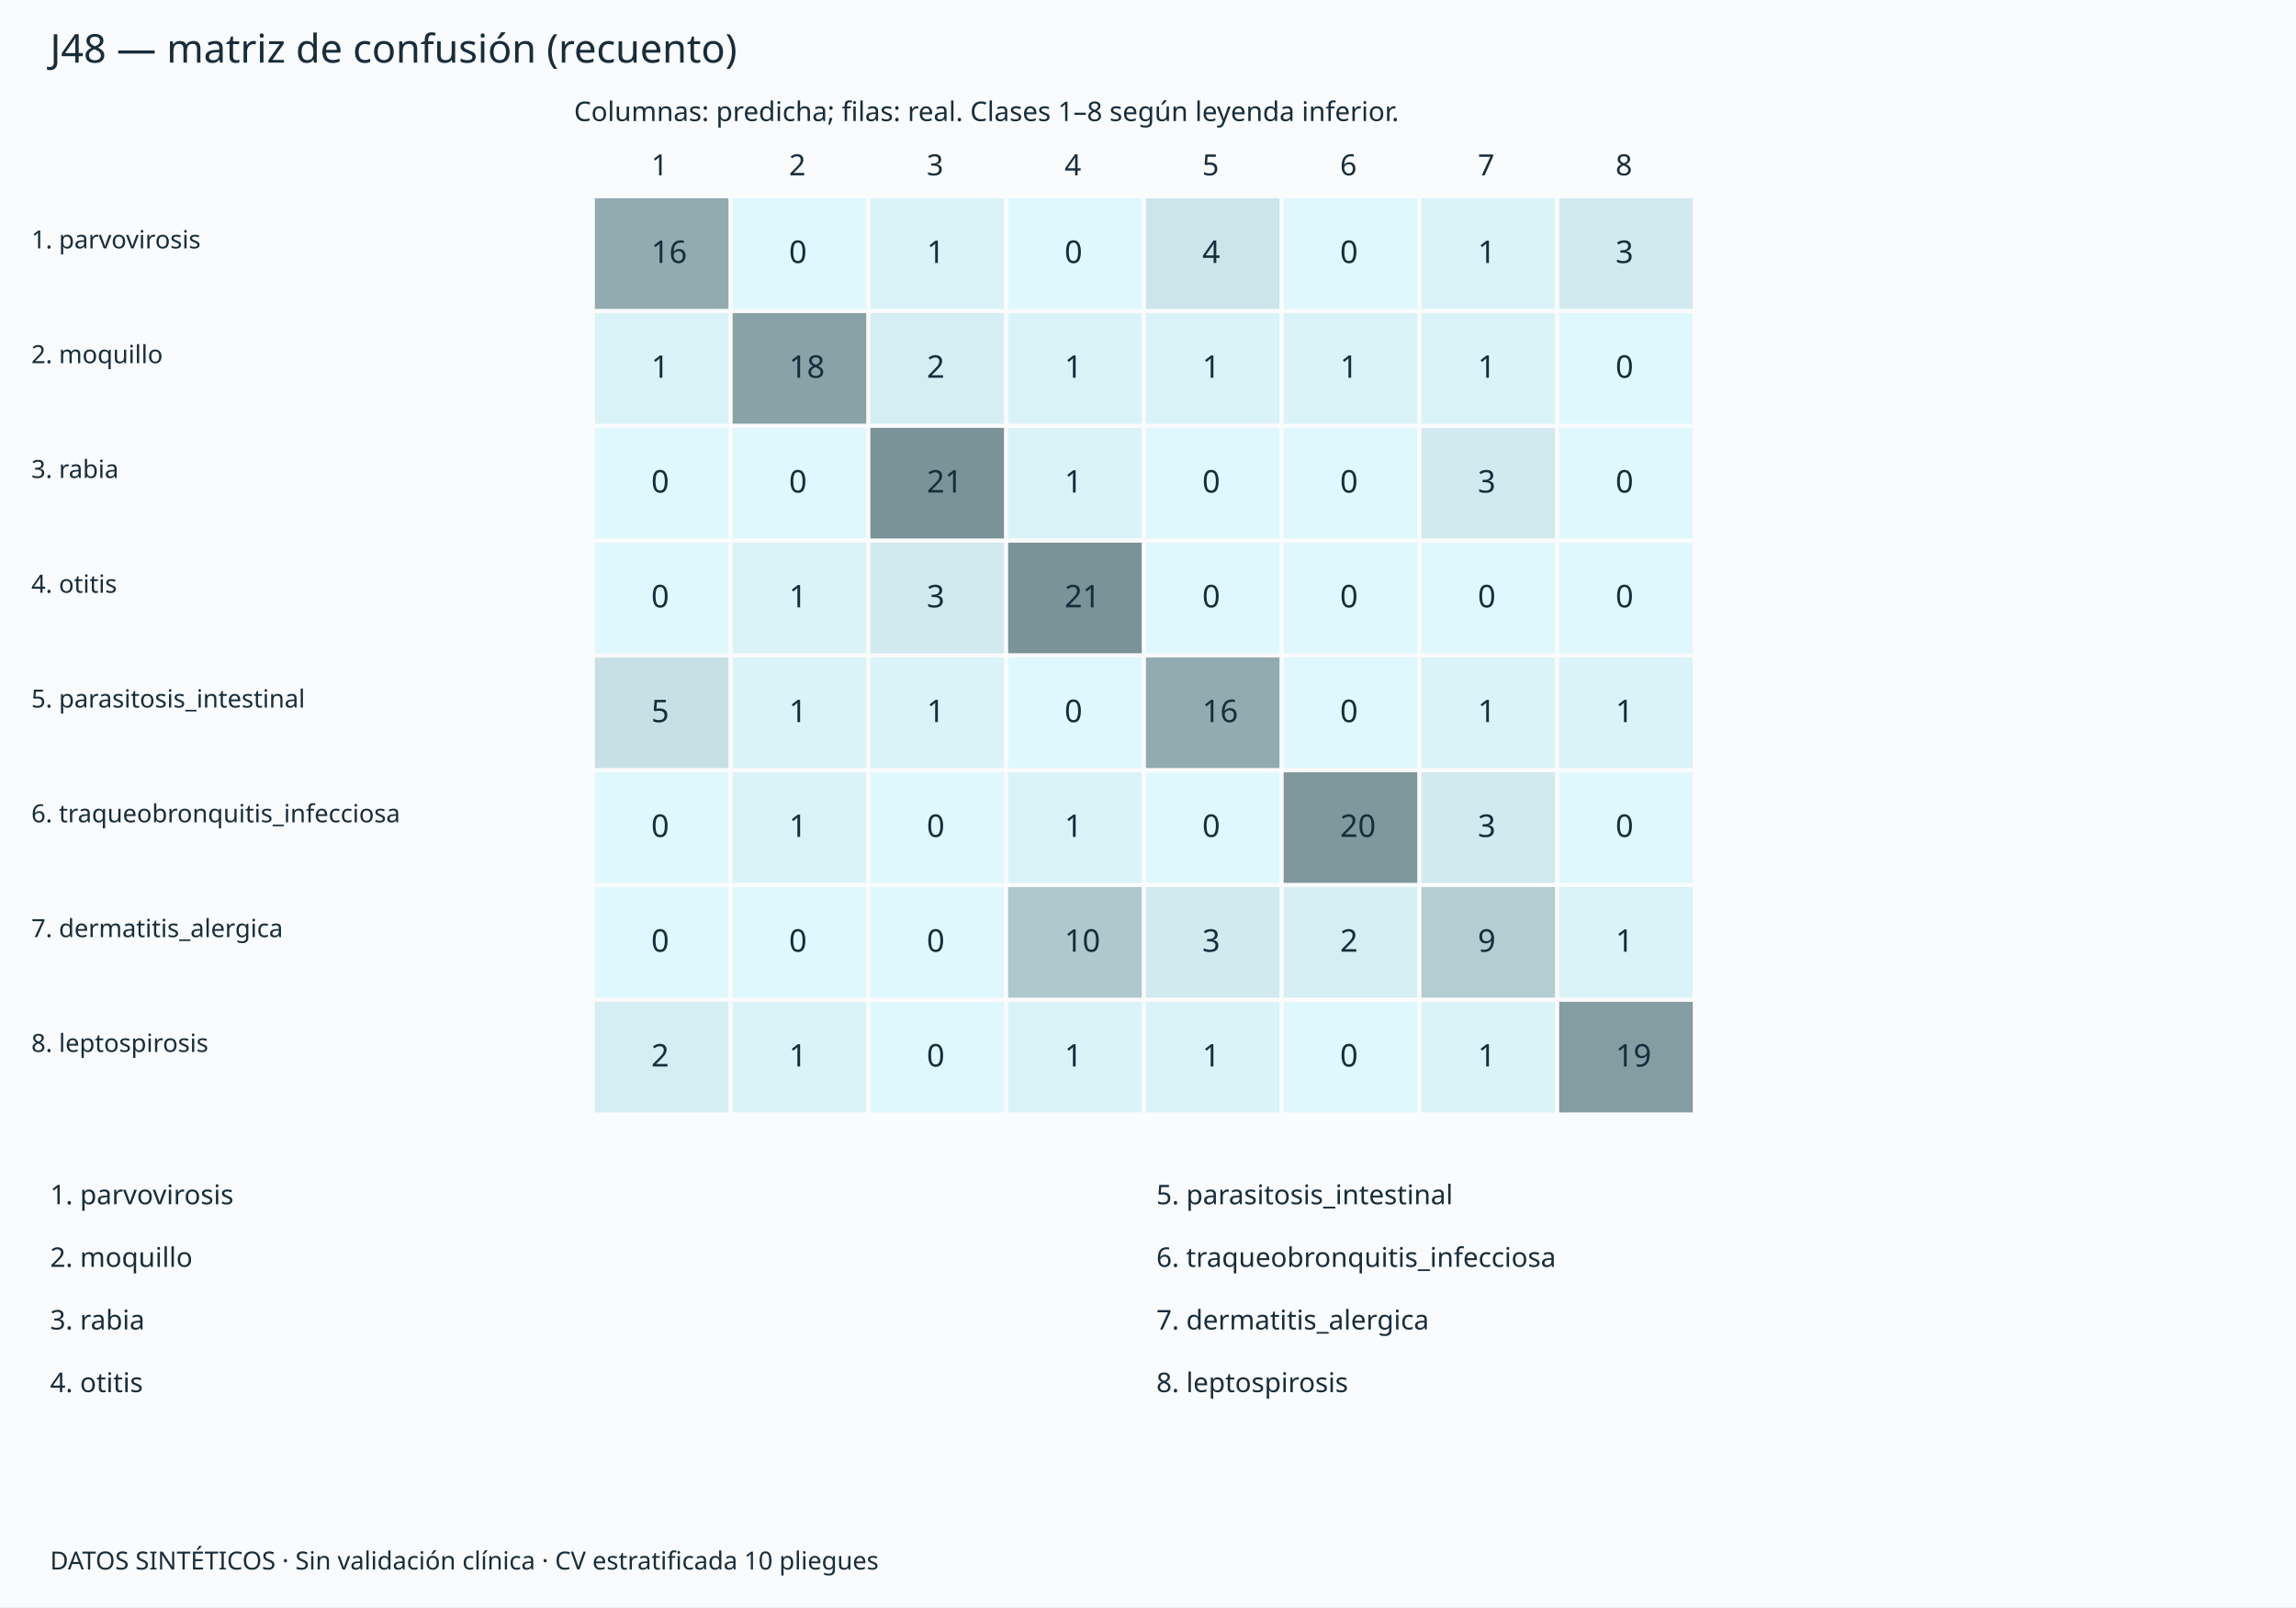
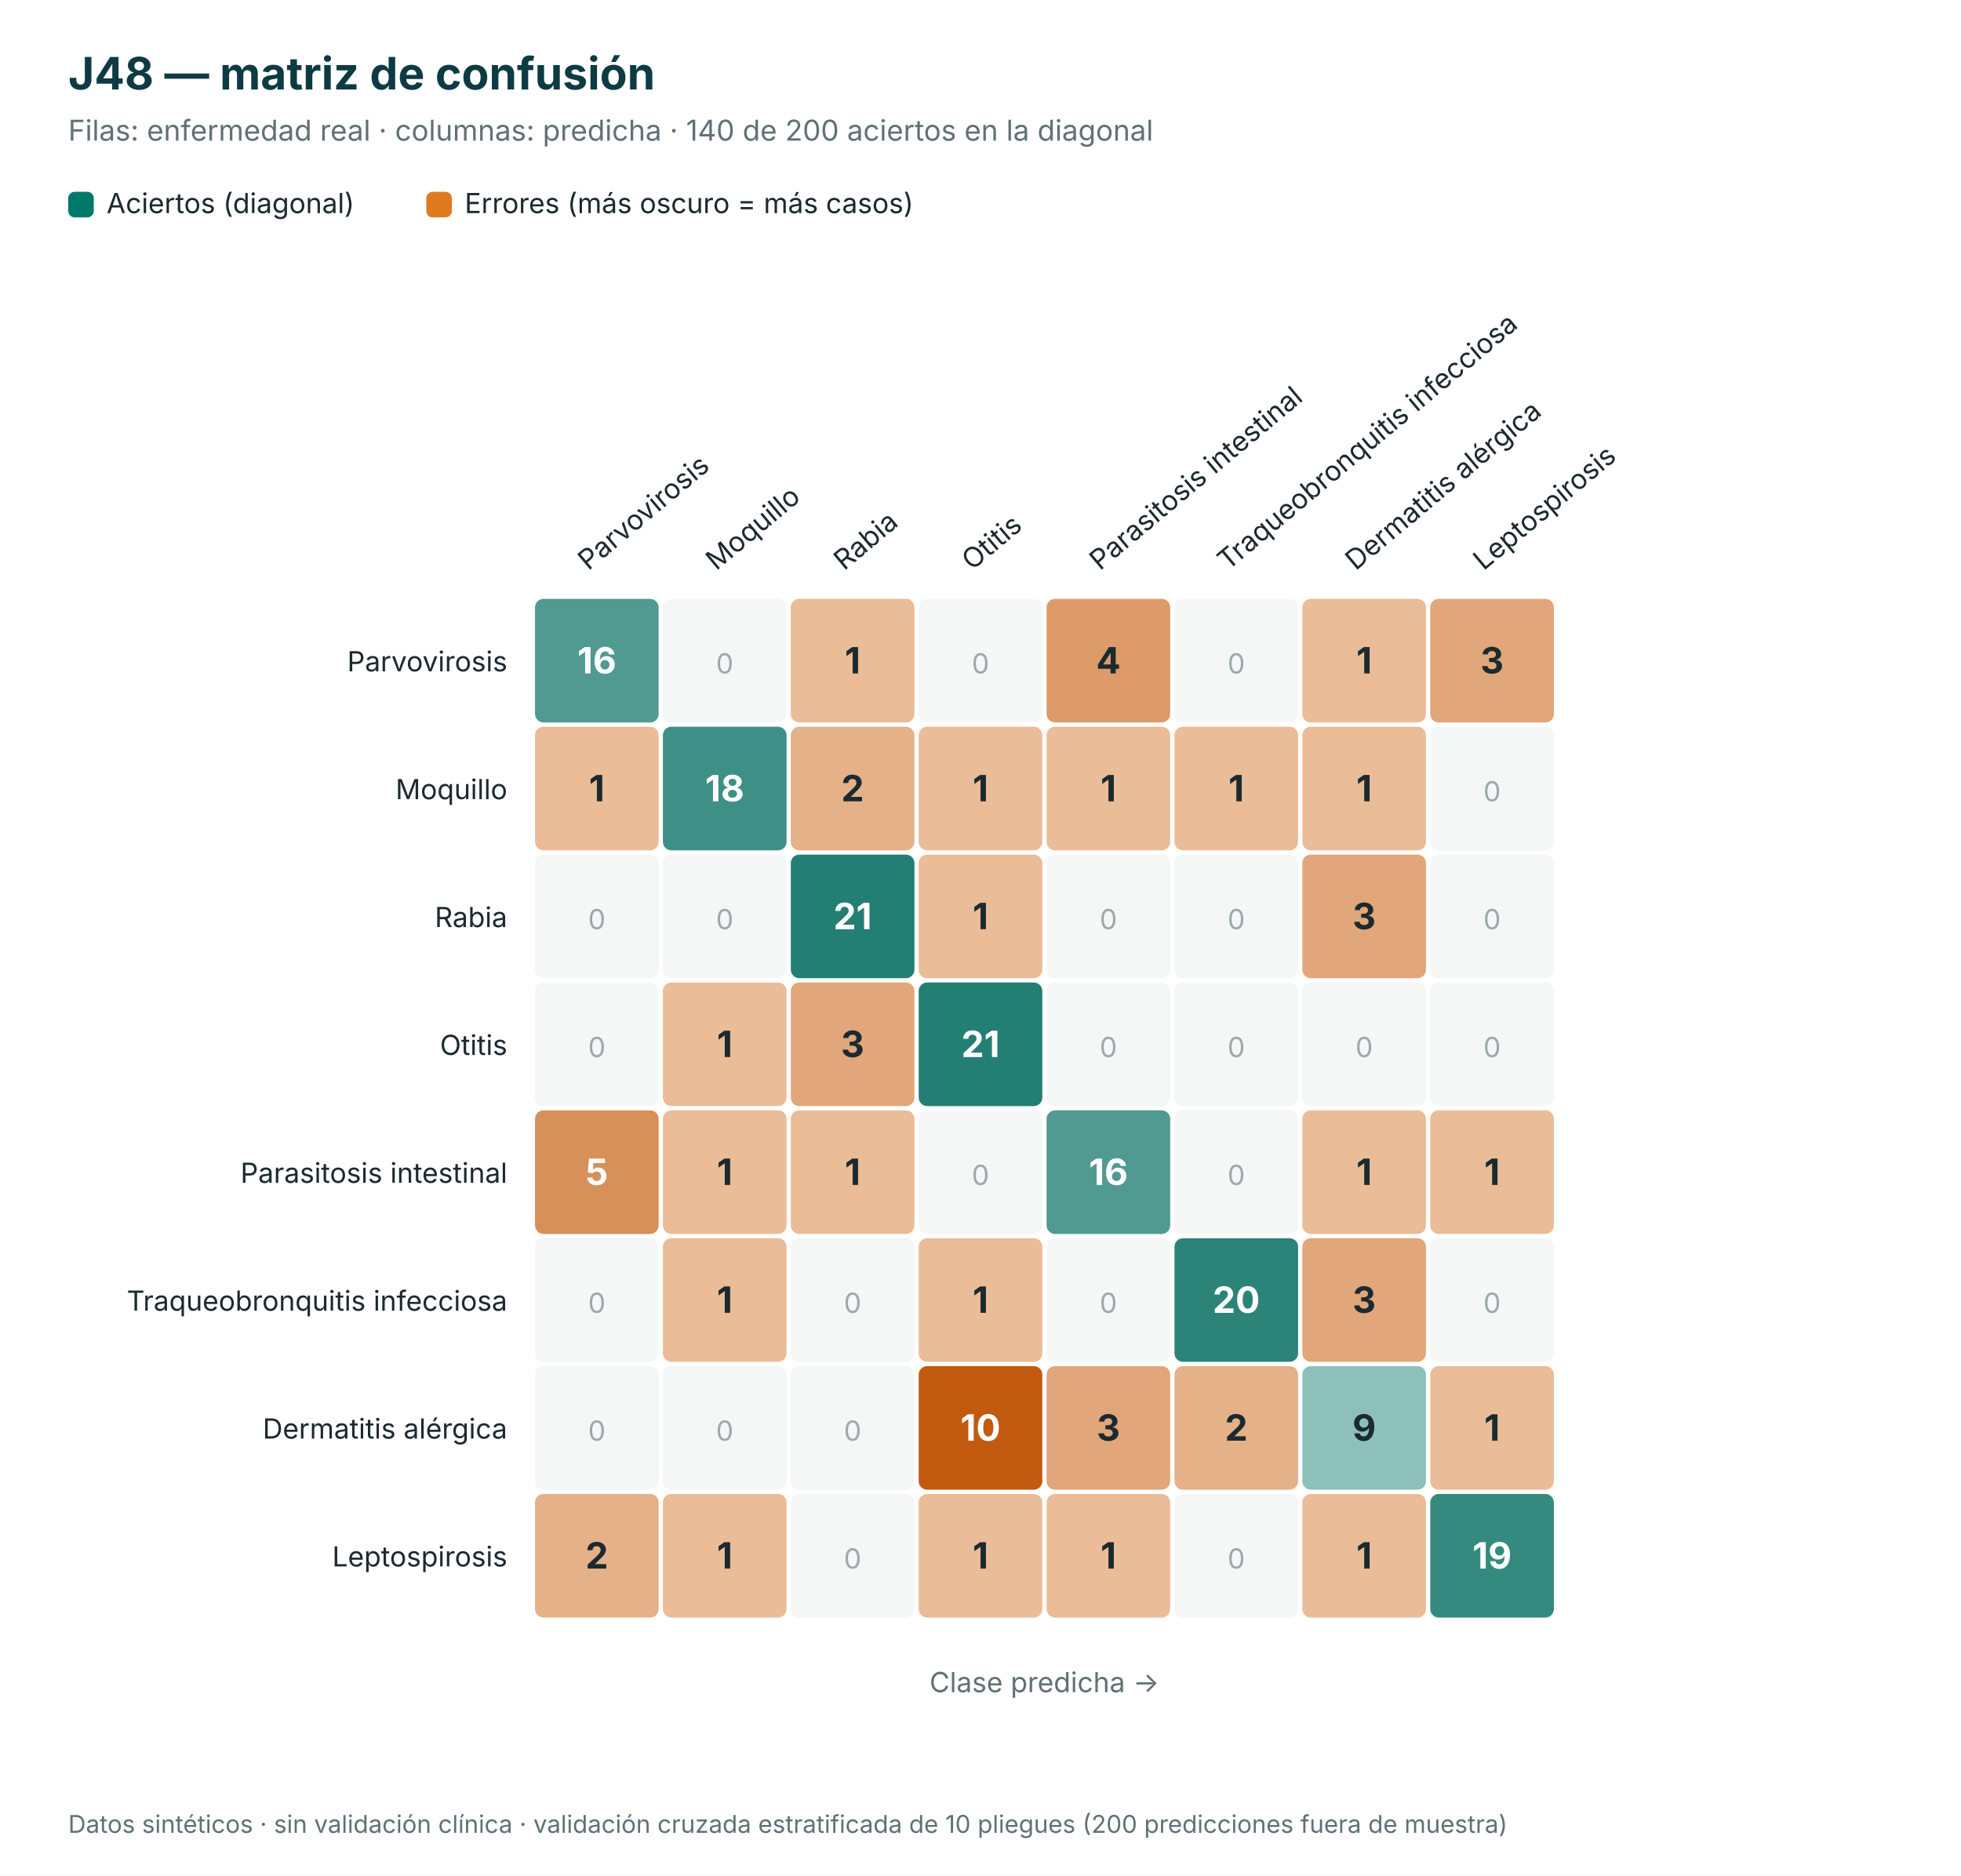
- <svg xmlns="http://www.w3.org/2000/svg" width="1100" height="770" viewBox="0 0 1100 770" role="img">
-   <rect width="100%" height="100%" fill="#fafbfc" />
-   <g font-family="sans-serif" fill="#172d3c">
-     <text x="24.00" y="30.00" font-size="19">J48 — matriz de confusión (recuento)</text>
-     <text x="24.00" y="752.00" font-size="12">DATOS SINTÉTICOS · Sin validación clínica · CV estratificada 10 pliegues</text>
-     <text x="275.00" y="58.00" font-size="13">Columnas: predicha; filas: real. Clases 1–8 según leyenda inferior.</text>
-     <text x="312.00" y="84.00" font-size="14">1</text>
-     <text x="15.00" y="119.00" font-size="12">1. parvovirosis</text>
-     <rect x="285.00" y="95.00" width="64.00" height="53.00" fill="rgb(146,171,176)" />
-     <text x="312.00" y="126.00" font-size="15">16</text>
-     <rect x="351.00" y="95.00" width="64.00" height="53.00" fill="rgb(223,248,253)" />
-     <text x="378.00" y="126.00" font-size="15">0</text>
-     <rect x="417.00" y="95.00" width="64.00" height="53.00" fill="rgb(218,243,248)" />
-     <text x="444.00" y="126.00" font-size="15">1</text>
-     <rect x="483.00" y="95.00" width="64.00" height="53.00" fill="rgb(223,248,253)" />
-     <text x="510.00" y="126.00" font-size="15">0</text>
-     <rect x="549.00" y="95.00" width="64.00" height="53.00" fill="rgb(204,229,234)" />
-     <text x="576.00" y="126.00" font-size="15">4</text>
-     <rect x="615.00" y="95.00" width="64.00" height="53.00" fill="rgb(223,248,253)" />
-     <text x="642.00" y="126.00" font-size="15">0</text>
-     <rect x="681.00" y="95.00" width="64.00" height="53.00" fill="rgb(218,243,248)" />
-     <text x="708.00" y="126.00" font-size="15">1</text>
-     <rect x="747.00" y="95.00" width="64.00" height="53.00" fill="rgb(209,234,239)" />
-     <text x="774.00" y="126.00" font-size="15">3</text>
-     <text x="378.00" y="84.00" font-size="14">2</text>
-     <text x="15.00" y="174.00" font-size="12">2. moquillo</text>
-     <rect x="285.00" y="150.00" width="64.00" height="53.00" fill="rgb(218,243,248)" />
-     <text x="312.00" y="181.00" font-size="15">1</text>
-     <rect x="351.00" y="150.00" width="64.00" height="53.00" fill="rgb(137,162,167)" />
-     <text x="378.00" y="181.00" font-size="15">18</text>
-     <rect x="417.00" y="150.00" width="64.00" height="53.00" fill="rgb(213,238,243)" />
-     <text x="444.00" y="181.00" font-size="15">2</text>
-     <rect x="483.00" y="150.00" width="64.00" height="53.00" fill="rgb(218,243,248)" />
-     <text x="510.00" y="181.00" font-size="15">1</text>
-     <rect x="549.00" y="150.00" width="64.00" height="53.00" fill="rgb(218,243,248)" />
-     <text x="576.00" y="181.00" font-size="15">1</text>
-     <rect x="615.00" y="150.00" width="64.00" height="53.00" fill="rgb(218,243,248)" />
-     <text x="642.00" y="181.00" font-size="15">1</text>
-     <rect x="681.00" y="150.00" width="64.00" height="53.00" fill="rgb(218,243,248)" />
-     <text x="708.00" y="181.00" font-size="15">1</text>
-     <rect x="747.00" y="150.00" width="64.00" height="53.00" fill="rgb(223,248,253)" />
-     <text x="774.00" y="181.00" font-size="15">0</text>
-     <text x="444.00" y="84.00" font-size="14">3</text>
-     <text x="15.00" y="229.00" font-size="12">3. rabia</text>
-     <rect x="285.00" y="205.00" width="64.00" height="53.00" fill="rgb(223,248,253)" />
-     <text x="312.00" y="236.00" font-size="15">0</text>
-     <rect x="351.00" y="205.00" width="64.00" height="53.00" fill="rgb(223,248,253)" />
-     <text x="378.00" y="236.00" font-size="15">0</text>
-     <rect x="417.00" y="205.00" width="64.00" height="53.00" fill="rgb(122,147,152)" />
-     <text x="444.00" y="236.00" font-size="15">21</text>
-     <rect x="483.00" y="205.00" width="64.00" height="53.00" fill="rgb(218,243,248)" />
-     <text x="510.00" y="236.00" font-size="15">1</text>
-     <rect x="549.00" y="205.00" width="64.00" height="53.00" fill="rgb(223,248,253)" />
-     <text x="576.00" y="236.00" font-size="15">0</text>
-     <rect x="615.00" y="205.00" width="64.00" height="53.00" fill="rgb(223,248,253)" />
-     <text x="642.00" y="236.00" font-size="15">0</text>
-     <rect x="681.00" y="205.00" width="64.00" height="53.00" fill="rgb(209,234,239)" />
-     <text x="708.00" y="236.00" font-size="15">3</text>
-     <rect x="747.00" y="205.00" width="64.00" height="53.00" fill="rgb(223,248,253)" />
-     <text x="774.00" y="236.00" font-size="15">0</text>
-     <text x="510.00" y="84.00" font-size="14">4</text>
-     <text x="15.00" y="284.00" font-size="12">4. otitis</text>
-     <rect x="285.00" y="260.00" width="64.00" height="53.00" fill="rgb(223,248,253)" />
-     <text x="312.00" y="291.00" font-size="15">0</text>
-     <rect x="351.00" y="260.00" width="64.00" height="53.00" fill="rgb(218,243,248)" />
-     <text x="378.00" y="291.00" font-size="15">1</text>
-     <rect x="417.00" y="260.00" width="64.00" height="53.00" fill="rgb(209,234,239)" />
-     <text x="444.00" y="291.00" font-size="15">3</text>
-     <rect x="483.00" y="260.00" width="64.00" height="53.00" fill="rgb(122,147,152)" />
-     <text x="510.00" y="291.00" font-size="15">21</text>
-     <rect x="549.00" y="260.00" width="64.00" height="53.00" fill="rgb(223,248,253)" />
-     <text x="576.00" y="291.00" font-size="15">0</text>
-     <rect x="615.00" y="260.00" width="64.00" height="53.00" fill="rgb(223,248,253)" />
-     <text x="642.00" y="291.00" font-size="15">0</text>
-     <rect x="681.00" y="260.00" width="64.00" height="53.00" fill="rgb(223,248,253)" />
-     <text x="708.00" y="291.00" font-size="15">0</text>
-     <rect x="747.00" y="260.00" width="64.00" height="53.00" fill="rgb(223,248,253)" />
-     <text x="774.00" y="291.00" font-size="15">0</text>
-     <text x="576.00" y="84.00" font-size="14">5</text>
-     <text x="15.00" y="339.00" font-size="12">5. parasitosis_intestinal</text>
-     <rect x="285.00" y="315.00" width="64.00" height="53.00" fill="rgb(199,224,229)" />
-     <text x="312.00" y="346.00" font-size="15">5</text>
-     <rect x="351.00" y="315.00" width="64.00" height="53.00" fill="rgb(218,243,248)" />
-     <text x="378.00" y="346.00" font-size="15">1</text>
-     <rect x="417.00" y="315.00" width="64.00" height="53.00" fill="rgb(218,243,248)" />
-     <text x="444.00" y="346.00" font-size="15">1</text>
-     <rect x="483.00" y="315.00" width="64.00" height="53.00" fill="rgb(223,248,253)" />
-     <text x="510.00" y="346.00" font-size="15">0</text>
-     <rect x="549.00" y="315.00" width="64.00" height="53.00" fill="rgb(146,171,176)" />
-     <text x="576.00" y="346.00" font-size="15">16</text>
-     <rect x="615.00" y="315.00" width="64.00" height="53.00" fill="rgb(223,248,253)" />
-     <text x="642.00" y="346.00" font-size="15">0</text>
-     <rect x="681.00" y="315.00" width="64.00" height="53.00" fill="rgb(218,243,248)" />
-     <text x="708.00" y="346.00" font-size="15">1</text>
-     <rect x="747.00" y="315.00" width="64.00" height="53.00" fill="rgb(218,243,248)" />
-     <text x="774.00" y="346.00" font-size="15">1</text>
-     <text x="642.00" y="84.00" font-size="14">6</text>
-     <text x="15.00" y="394.00" font-size="12">6. traqueobronquitis_infecciosa</text>
-     <rect x="285.00" y="370.00" width="64.00" height="53.00" fill="rgb(223,248,253)" />
-     <text x="312.00" y="401.00" font-size="15">0</text>
-     <rect x="351.00" y="370.00" width="64.00" height="53.00" fill="rgb(218,243,248)" />
-     <text x="378.00" y="401.00" font-size="15">1</text>
-     <rect x="417.00" y="370.00" width="64.00" height="53.00" fill="rgb(223,248,253)" />
-     <text x="444.00" y="401.00" font-size="15">0</text>
-     <rect x="483.00" y="370.00" width="64.00" height="53.00" fill="rgb(218,243,248)" />
-     <text x="510.00" y="401.00" font-size="15">1</text>
-     <rect x="549.00" y="370.00" width="64.00" height="53.00" fill="rgb(223,248,253)" />
-     <text x="576.00" y="401.00" font-size="15">0</text>
-     <rect x="615.00" y="370.00" width="64.00" height="53.00" fill="rgb(127,152,157)" />
-     <text x="642.00" y="401.00" font-size="15">20</text>
-     <rect x="681.00" y="370.00" width="64.00" height="53.00" fill="rgb(209,234,239)" />
-     <text x="708.00" y="401.00" font-size="15">3</text>
-     <rect x="747.00" y="370.00" width="64.00" height="53.00" fill="rgb(223,248,253)" />
-     <text x="774.00" y="401.00" font-size="15">0</text>
-     <text x="708.00" y="84.00" font-size="14">7</text>
-     <text x="15.00" y="449.00" font-size="12">7. dermatitis_alergica</text>
-     <rect x="285.00" y="425.00" width="64.00" height="53.00" fill="rgb(223,248,253)" />
-     <text x="312.00" y="456.00" font-size="15">0</text>
-     <rect x="351.00" y="425.00" width="64.00" height="53.00" fill="rgb(223,248,253)" />
-     <text x="378.00" y="456.00" font-size="15">0</text>
-     <rect x="417.00" y="425.00" width="64.00" height="53.00" fill="rgb(223,248,253)" />
-     <text x="444.00" y="456.00" font-size="15">0</text>
-     <rect x="483.00" y="425.00" width="64.00" height="53.00" fill="rgb(175,200,205)" />
-     <text x="510.00" y="456.00" font-size="15">10</text>
-     <rect x="549.00" y="425.00" width="64.00" height="53.00" fill="rgb(209,234,239)" />
-     <text x="576.00" y="456.00" font-size="15">3</text>
-     <rect x="615.00" y="425.00" width="64.00" height="53.00" fill="rgb(213,238,243)" />
-     <text x="642.00" y="456.00" font-size="15">2</text>
-     <rect x="681.00" y="425.00" width="64.00" height="53.00" fill="rgb(180,205,210)" />
-     <text x="708.00" y="456.00" font-size="15">9</text>
-     <rect x="747.00" y="425.00" width="64.00" height="53.00" fill="rgb(218,243,248)" />
-     <text x="774.00" y="456.00" font-size="15">1</text>
-     <text x="774.00" y="84.00" font-size="14">8</text>
-     <text x="15.00" y="504.00" font-size="12">8. leptospirosis</text>
-     <rect x="285.00" y="480.00" width="64.00" height="53.00" fill="rgb(213,238,243)" />
-     <text x="312.00" y="511.00" font-size="15">2</text>
-     <rect x="351.00" y="480.00" width="64.00" height="53.00" fill="rgb(218,243,248)" />
-     <text x="378.00" y="511.00" font-size="15">1</text>
-     <rect x="417.00" y="480.00" width="64.00" height="53.00" fill="rgb(223,248,253)" />
-     <text x="444.00" y="511.00" font-size="15">0</text>
-     <rect x="483.00" y="480.00" width="64.00" height="53.00" fill="rgb(218,243,248)" />
-     <text x="510.00" y="511.00" font-size="15">1</text>
-     <rect x="549.00" y="480.00" width="64.00" height="53.00" fill="rgb(218,243,248)" />
-     <text x="576.00" y="511.00" font-size="15">1</text>
-     <rect x="615.00" y="480.00" width="64.00" height="53.00" fill="rgb(223,248,253)" />
-     <text x="642.00" y="511.00" font-size="15">0</text>
-     <rect x="681.00" y="480.00" width="64.00" height="53.00" fill="rgb(218,243,248)" />
-     <text x="708.00" y="511.00" font-size="15">1</text>
-     <rect x="747.00" y="480.00" width="64.00" height="53.00" fill="rgb(132,157,162)" />
-     <text x="774.00" y="511.00" font-size="15">19</text>
-     <text x="24.00" y="577.00" font-size="13">1. parvovirosis</text>
-     <text x="24.00" y="607.00" font-size="13">2. moquillo</text>
-     <text x="24.00" y="637.00" font-size="13">3. rabia</text>
-     <text x="24.00" y="667.00" font-size="13">4. otitis</text>
-     <text x="554.00" y="577.00" font-size="13">5. parasitosis_intestinal</text>
-     <text x="554.00" y="607.00" font-size="13">6. traqueobronquitis_infecciosa</text>
-     <text x="554.00" y="637.00" font-size="13">7. dermatitis_alergica</text>
-     <text x="554.00" y="667.00" font-size="13">8. leptospirosis</text>
+ <svg xmlns="http://www.w3.org/2000/svg" width="920" height="880" viewBox="0 0 920 880" role="img" aria-label="J48 — matriz de confusión">
+   <rect width="100%" height="100%" fill="#FFFFFF" />
+   <g font-family="Inter, 'Segoe UI', Helvetica, Arial, sans-serif" fill="#1B2A2F">
+     <text x="32.00" y="42.00" font-size="21.00" fill="#0E3B43" font-weight="bold" text-anchor="start">J48 — matriz de confusión</text>
+     <text x="32.00" y="66.00" font-size="13.50" fill="#5F7176" font-weight="normal" text-anchor="start">Filas: enfermedad real · columnas: predicha · 140 de 200 aciertos en la diagonal</text>
+     <text x="32.00" y="860.00" font-size="11.50" fill="#5F7176" font-weight="normal" text-anchor="start">Datos sintéticos · sin validación clínica · validación cruzada estratificada de 10 pliegues (200 predicciones fuera de muestra)</text>
+     <rect x="32.00" y="90.00" width="12" height="12" rx="3" fill="#00796B" />
+     <text x="50.00" y="100.00" font-size="13.00" fill="#1B2A2F" font-weight="normal" text-anchor="start">Aciertos (diagonal)</text>
+     <rect x="200.00" y="90.00" width="12" height="12" rx="3" fill="#E07A1F" />
+     <text x="218.00" y="100.00" font-size="13.00" fill="#1B2A2F" font-weight="normal" text-anchor="start">Errores (más oscuro = más casos)</text>
+     <g transform="translate(276.00,268) rotate(-40)">
+       <text x="0.00" y="0.00" font-size="13.00" fill="#1B2A2F" font-weight="normal" text-anchor="start">Parvovirosis</text>
+     </g>
+     <text x="238.00" y="315.00" font-size="13.00" fill="#1B2A2F" font-weight="normal" text-anchor="end">Parvovirosis</text>
+     <g transform="translate(336.00,268) rotate(-40)">
+       <text x="0.00" y="0.00" font-size="13.00" fill="#1B2A2F" font-weight="normal" text-anchor="start">Moquillo</text>
+     </g>
+     <text x="238.00" y="375.00" font-size="13.00" fill="#1B2A2F" font-weight="normal" text-anchor="end">Moquillo</text>
+     <g transform="translate(396.00,268) rotate(-40)">
+       <text x="0.00" y="0.00" font-size="13.00" fill="#1B2A2F" font-weight="normal" text-anchor="start">Rabia</text>
+     </g>
+     <text x="238.00" y="435.00" font-size="13.00" fill="#1B2A2F" font-weight="normal" text-anchor="end">Rabia</text>
+     <g transform="translate(456.00,268) rotate(-40)">
+       <text x="0.00" y="0.00" font-size="13.00" fill="#1B2A2F" font-weight="normal" text-anchor="start">Otitis</text>
+     </g>
+     <text x="238.00" y="495.00" font-size="13.00" fill="#1B2A2F" font-weight="normal" text-anchor="end">Otitis</text>
+     <g transform="translate(516.00,268) rotate(-40)">
+       <text x="0.00" y="0.00" font-size="13.00" fill="#1B2A2F" font-weight="normal" text-anchor="start">Parasitosis intestinal</text>
+     </g>
+     <text x="238.00" y="555.00" font-size="13.00" fill="#1B2A2F" font-weight="normal" text-anchor="end">Parasitosis intestinal</text>
+     <g transform="translate(576.00,268) rotate(-40)">
+       <text x="0.00" y="0.00" font-size="13.00" fill="#1B2A2F" font-weight="normal" text-anchor="start">Traqueobronquitis infecciosa</text>
+     </g>
+     <text x="238.00" y="615.00" font-size="13.00" fill="#1B2A2F" font-weight="normal" text-anchor="end">Traqueobronquitis infecciosa</text>
+     <g transform="translate(636.00,268) rotate(-40)">
+       <text x="0.00" y="0.00" font-size="13.00" fill="#1B2A2F" font-weight="normal" text-anchor="start">Dermatitis alérgica</text>
+     </g>
+     <text x="238.00" y="675.00" font-size="13.00" fill="#1B2A2F" font-weight="normal" text-anchor="end">Dermatitis alérgica</text>
+     <g transform="translate(696.00,268) rotate(-40)">
+       <text x="0.00" y="0.00" font-size="13.00" fill="#1B2A2F" font-weight="normal" text-anchor="start">Leptospirosis</text>
+     </g>
+     <text x="238.00" y="735.00" font-size="13.00" fill="#1B2A2F" font-weight="normal" text-anchor="end">Leptospirosis</text>
+     <text x="490.00" y="794.00" font-size="13.00" fill="#5F7176" font-weight="normal" text-anchor="middle">Clase predicha →</text>
+     <rect x="251.00" y="281.00" width="58" height="58" rx="4" fill="#509A91" />
+     <text x="280.00" y="316.00" font-size="17.00" fill="#FFFFFF" font-weight="bold" text-anchor="middle">16</text>
+     <rect x="311.00" y="281.00" width="58" height="58" rx="4" fill="#F4F7F6" />
+     <text x="340.00" y="316.00" font-size="13.00" fill="#9AA9AD" font-weight="normal" text-anchor="middle">0</text>
+     <rect x="371.00" y="281.00" width="58" height="58" rx="4" fill="#EABC97" />
+     <text x="400.00" y="316.00" font-size="17.00" fill="#1B2A2F" font-weight="bold" text-anchor="middle">1</text>
+     <rect x="431.00" y="281.00" width="58" height="58" rx="4" fill="#F4F7F6" />
+     <text x="460.00" y="316.00" font-size="13.00" fill="#9AA9AD" font-weight="normal" text-anchor="middle">0</text>
+     <rect x="491.00" y="281.00" width="58" height="58" rx="4" fill="#DD9B6A" />
+     <text x="520.00" y="316.00" font-size="17.00" fill="#1B2A2F" font-weight="bold" text-anchor="middle">4</text>
+     <rect x="551.00" y="281.00" width="58" height="58" rx="4" fill="#F4F7F6" />
+     <text x="580.00" y="316.00" font-size="13.00" fill="#9AA9AD" font-weight="normal" text-anchor="middle">0</text>
+     <rect x="611.00" y="281.00" width="58" height="58" rx="4" fill="#EABC97" />
+     <text x="640.00" y="316.00" font-size="17.00" fill="#1B2A2F" font-weight="bold" text-anchor="middle">1</text>
+     <rect x="671.00" y="281.00" width="58" height="58" rx="4" fill="#E1A679" />
+     <text x="700.00" y="316.00" font-size="17.00" fill="#1B2A2F" font-weight="bold" text-anchor="middle">3</text>
+     <rect x="251.00" y="341.00" width="58" height="58" rx="4" fill="#EABC97" />
+     <text x="280.00" y="376.00" font-size="17.00" fill="#1B2A2F" font-weight="bold" text-anchor="middle">1</text>
+     <rect x="311.00" y="341.00" width="58" height="58" rx="4" fill="#3E8F85" />
+     <text x="340.00" y="376.00" font-size="17.00" fill="#FFFFFF" font-weight="bold" text-anchor="middle">18</text>
+     <rect x="371.00" y="341.00" width="58" height="58" rx="4" fill="#E5B188" />
+     <text x="400.00" y="376.00" font-size="17.00" fill="#1B2A2F" font-weight="bold" text-anchor="middle">2</text>
+     <rect x="431.00" y="341.00" width="58" height="58" rx="4" fill="#EABC97" />
+     <text x="460.00" y="376.00" font-size="17.00" fill="#1B2A2F" font-weight="bold" text-anchor="middle">1</text>
+     <rect x="491.00" y="341.00" width="58" height="58" rx="4" fill="#EABC97" />
+     <text x="520.00" y="376.00" font-size="17.00" fill="#1B2A2F" font-weight="bold" text-anchor="middle">1</text>
+     <rect x="551.00" y="341.00" width="58" height="58" rx="4" fill="#EABC97" />
+     <text x="580.00" y="376.00" font-size="17.00" fill="#1B2A2F" font-weight="bold" text-anchor="middle">1</text>
+     <rect x="611.00" y="341.00" width="58" height="58" rx="4" fill="#EABC97" />
+     <text x="640.00" y="376.00" font-size="17.00" fill="#1B2A2F" font-weight="bold" text-anchor="middle">1</text>
+     <rect x="671.00" y="341.00" width="58" height="58" rx="4" fill="#F4F7F6" />
+     <text x="700.00" y="376.00" font-size="13.00" fill="#9AA9AD" font-weight="normal" text-anchor="middle">0</text>
+     <rect x="251.00" y="401.00" width="58" height="58" rx="4" fill="#F4F7F6" />
+     <text x="280.00" y="436.00" font-size="13.00" fill="#9AA9AD" font-weight="normal" text-anchor="middle">0</text>
+     <rect x="311.00" y="401.00" width="58" height="58" rx="4" fill="#F4F7F6" />
+     <text x="340.00" y="436.00" font-size="13.00" fill="#9AA9AD" font-weight="normal" text-anchor="middle">0</text>
+     <rect x="371.00" y="401.00" width="58" height="58" rx="4" fill="#237F73" />
+     <text x="400.00" y="436.00" font-size="17.00" fill="#FFFFFF" font-weight="bold" text-anchor="middle">21</text>
+     <rect x="431.00" y="401.00" width="58" height="58" rx="4" fill="#EABC97" />
+     <text x="460.00" y="436.00" font-size="17.00" fill="#1B2A2F" font-weight="bold" text-anchor="middle">1</text>
+     <rect x="491.00" y="401.00" width="58" height="58" rx="4" fill="#F4F7F6" />
+     <text x="520.00" y="436.00" font-size="13.00" fill="#9AA9AD" font-weight="normal" text-anchor="middle">0</text>
+     <rect x="551.00" y="401.00" width="58" height="58" rx="4" fill="#F4F7F6" />
+     <text x="580.00" y="436.00" font-size="13.00" fill="#9AA9AD" font-weight="normal" text-anchor="middle">0</text>
+     <rect x="611.00" y="401.00" width="58" height="58" rx="4" fill="#E1A679" />
+     <text x="640.00" y="436.00" font-size="17.00" fill="#1B2A2F" font-weight="bold" text-anchor="middle">3</text>
+     <rect x="671.00" y="401.00" width="58" height="58" rx="4" fill="#F4F7F6" />
+     <text x="700.00" y="436.00" font-size="13.00" fill="#9AA9AD" font-weight="normal" text-anchor="middle">0</text>
+     <rect x="251.00" y="461.00" width="58" height="58" rx="4" fill="#F4F7F6" />
+     <text x="280.00" y="496.00" font-size="13.00" fill="#9AA9AD" font-weight="normal" text-anchor="middle">0</text>
+     <rect x="311.00" y="461.00" width="58" height="58" rx="4" fill="#EABC97" />
+     <text x="340.00" y="496.00" font-size="17.00" fill="#1B2A2F" font-weight="bold" text-anchor="middle">1</text>
+     <rect x="371.00" y="461.00" width="58" height="58" rx="4" fill="#E1A679" />
+     <text x="400.00" y="496.00" font-size="17.00" fill="#1B2A2F" font-weight="bold" text-anchor="middle">3</text>
+     <rect x="431.00" y="461.00" width="58" height="58" rx="4" fill="#237F73" />
+     <text x="460.00" y="496.00" font-size="17.00" fill="#FFFFFF" font-weight="bold" text-anchor="middle">21</text>
+     <rect x="491.00" y="461.00" width="58" height="58" rx="4" fill="#F4F7F6" />
+     <text x="520.00" y="496.00" font-size="13.00" fill="#9AA9AD" font-weight="normal" text-anchor="middle">0</text>
+     <rect x="551.00" y="461.00" width="58" height="58" rx="4" fill="#F4F7F6" />
+     <text x="580.00" y="496.00" font-size="13.00" fill="#9AA9AD" font-weight="normal" text-anchor="middle">0</text>
+     <rect x="611.00" y="461.00" width="58" height="58" rx="4" fill="#F4F7F6" />
+     <text x="640.00" y="496.00" font-size="13.00" fill="#9AA9AD" font-weight="normal" text-anchor="middle">0</text>
+     <rect x="671.00" y="461.00" width="58" height="58" rx="4" fill="#F4F7F6" />
+     <text x="700.00" y="496.00" font-size="13.00" fill="#9AA9AD" font-weight="normal" text-anchor="middle">0</text>
+     <rect x="251.00" y="521.00" width="58" height="58" rx="4" fill="#D8905B" />
+     <text x="280.00" y="556.00" font-size="17.00" fill="#FFFFFF" font-weight="bold" text-anchor="middle">5</text>
+     <rect x="311.00" y="521.00" width="58" height="58" rx="4" fill="#EABC97" />
+     <text x="340.00" y="556.00" font-size="17.00" fill="#1B2A2F" font-weight="bold" text-anchor="middle">1</text>
+     <rect x="371.00" y="521.00" width="58" height="58" rx="4" fill="#EABC97" />
+     <text x="400.00" y="556.00" font-size="17.00" fill="#1B2A2F" font-weight="bold" text-anchor="middle">1</text>
+     <rect x="431.00" y="521.00" width="58" height="58" rx="4" fill="#F4F7F6" />
+     <text x="460.00" y="556.00" font-size="13.00" fill="#9AA9AD" font-weight="normal" text-anchor="middle">0</text>
+     <rect x="491.00" y="521.00" width="58" height="58" rx="4" fill="#509A91" />
+     <text x="520.00" y="556.00" font-size="17.00" fill="#FFFFFF" font-weight="bold" text-anchor="middle">16</text>
+     <rect x="551.00" y="521.00" width="58" height="58" rx="4" fill="#F4F7F6" />
+     <text x="580.00" y="556.00" font-size="13.00" fill="#9AA9AD" font-weight="normal" text-anchor="middle">0</text>
+     <rect x="611.00" y="521.00" width="58" height="58" rx="4" fill="#EABC97" />
+     <text x="640.00" y="556.00" font-size="17.00" fill="#1B2A2F" font-weight="bold" text-anchor="middle">1</text>
+     <rect x="671.00" y="521.00" width="58" height="58" rx="4" fill="#EABC97" />
+     <text x="700.00" y="556.00" font-size="17.00" fill="#1B2A2F" font-weight="bold" text-anchor="middle">1</text>
+     <rect x="251.00" y="581.00" width="58" height="58" rx="4" fill="#F4F7F6" />
+     <text x="280.00" y="616.00" font-size="13.00" fill="#9AA9AD" font-weight="normal" text-anchor="middle">0</text>
+     <rect x="311.00" y="581.00" width="58" height="58" rx="4" fill="#EABC97" />
+     <text x="340.00" y="616.00" font-size="17.00" fill="#1B2A2F" font-weight="bold" text-anchor="middle">1</text>
+     <rect x="371.00" y="581.00" width="58" height="58" rx="4" fill="#F4F7F6" />
+     <text x="400.00" y="616.00" font-size="13.00" fill="#9AA9AD" font-weight="normal" text-anchor="middle">0</text>
+     <rect x="431.00" y="581.00" width="58" height="58" rx="4" fill="#EABC97" />
+     <text x="460.00" y="616.00" font-size="17.00" fill="#1B2A2F" font-weight="bold" text-anchor="middle">1</text>
+     <rect x="491.00" y="581.00" width="58" height="58" rx="4" fill="#F4F7F6" />
+     <text x="520.00" y="616.00" font-size="13.00" fill="#9AA9AD" font-weight="normal" text-anchor="middle">0</text>
+     <rect x="551.00" y="581.00" width="58" height="58" rx="4" fill="#2C8479" />
+     <text x="580.00" y="616.00" font-size="17.00" fill="#FFFFFF" font-weight="bold" text-anchor="middle">20</text>
+     <rect x="611.00" y="581.00" width="58" height="58" rx="4" fill="#E1A679" />
+     <text x="640.00" y="616.00" font-size="17.00" fill="#1B2A2F" font-weight="bold" text-anchor="middle">3</text>
+     <rect x="671.00" y="581.00" width="58" height="58" rx="4" fill="#F4F7F6" />
+     <text x="700.00" y="616.00" font-size="13.00" fill="#9AA9AD" font-weight="normal" text-anchor="middle">0</text>
+     <rect x="251.00" y="641.00" width="58" height="58" rx="4" fill="#F4F7F6" />
+     <text x="280.00" y="676.00" font-size="13.00" fill="#9AA9AD" font-weight="normal" text-anchor="middle">0</text>
+     <rect x="311.00" y="641.00" width="58" height="58" rx="4" fill="#F4F7F6" />
+     <text x="340.00" y="676.00" font-size="13.00" fill="#9AA9AD" font-weight="normal" text-anchor="middle">0</text>
+     <rect x="371.00" y="641.00" width="58" height="58" rx="4" fill="#F4F7F6" />
+     <text x="400.00" y="676.00" font-size="13.00" fill="#9AA9AD" font-weight="normal" text-anchor="middle">0</text>
+     <rect x="431.00" y="641.00" width="58" height="58" rx="4" fill="#C25A10" />
+     <text x="460.00" y="676.00" font-size="17.00" fill="#FFFFFF" font-weight="bold" text-anchor="middle">10</text>
+     <rect x="491.00" y="641.00" width="58" height="58" rx="4" fill="#E1A679" />
+     <text x="520.00" y="676.00" font-size="17.00" fill="#1B2A2F" font-weight="bold" text-anchor="middle">3</text>
+     <rect x="551.00" y="641.00" width="58" height="58" rx="4" fill="#E5B188" />
+     <text x="580.00" y="676.00" font-size="17.00" fill="#1B2A2F" font-weight="bold" text-anchor="middle">2</text>
+     <rect x="611.00" y="641.00" width="58" height="58" rx="4" fill="#8DC0B9" />
+     <text x="640.00" y="676.00" font-size="17.00" fill="#1B2A2F" font-weight="bold" text-anchor="middle">9</text>
+     <rect x="671.00" y="641.00" width="58" height="58" rx="4" fill="#EABC97" />
+     <text x="700.00" y="676.00" font-size="17.00" fill="#1B2A2F" font-weight="bold" text-anchor="middle">1</text>
+     <rect x="251.00" y="701.00" width="58" height="58" rx="4" fill="#E5B188" />
+     <text x="280.00" y="736.00" font-size="17.00" fill="#1B2A2F" font-weight="bold" text-anchor="middle">2</text>
+     <rect x="311.00" y="701.00" width="58" height="58" rx="4" fill="#EABC97" />
+     <text x="340.00" y="736.00" font-size="17.00" fill="#1B2A2F" font-weight="bold" text-anchor="middle">1</text>
+     <rect x="371.00" y="701.00" width="58" height="58" rx="4" fill="#F4F7F6" />
+     <text x="400.00" y="736.00" font-size="13.00" fill="#9AA9AD" font-weight="normal" text-anchor="middle">0</text>
+     <rect x="431.00" y="701.00" width="58" height="58" rx="4" fill="#EABC97" />
+     <text x="460.00" y="736.00" font-size="17.00" fill="#1B2A2F" font-weight="bold" text-anchor="middle">1</text>
+     <rect x="491.00" y="701.00" width="58" height="58" rx="4" fill="#EABC97" />
+     <text x="520.00" y="736.00" font-size="17.00" fill="#1B2A2F" font-weight="bold" text-anchor="middle">1</text>
+     <rect x="551.00" y="701.00" width="58" height="58" rx="4" fill="#F4F7F6" />
+     <text x="580.00" y="736.00" font-size="13.00" fill="#9AA9AD" font-weight="normal" text-anchor="middle">0</text>
+     <rect x="611.00" y="701.00" width="58" height="58" rx="4" fill="#EABC97" />
+     <text x="640.00" y="736.00" font-size="17.00" fill="#1B2A2F" font-weight="bold" text-anchor="middle">1</text>
+     <rect x="671.00" y="701.00" width="58" height="58" rx="4" fill="#358A7F" />
+     <text x="700.00" y="736.00" font-size="17.00" fill="#FFFFFF" font-weight="bold" text-anchor="middle">19</text>
  </g>
</svg>
